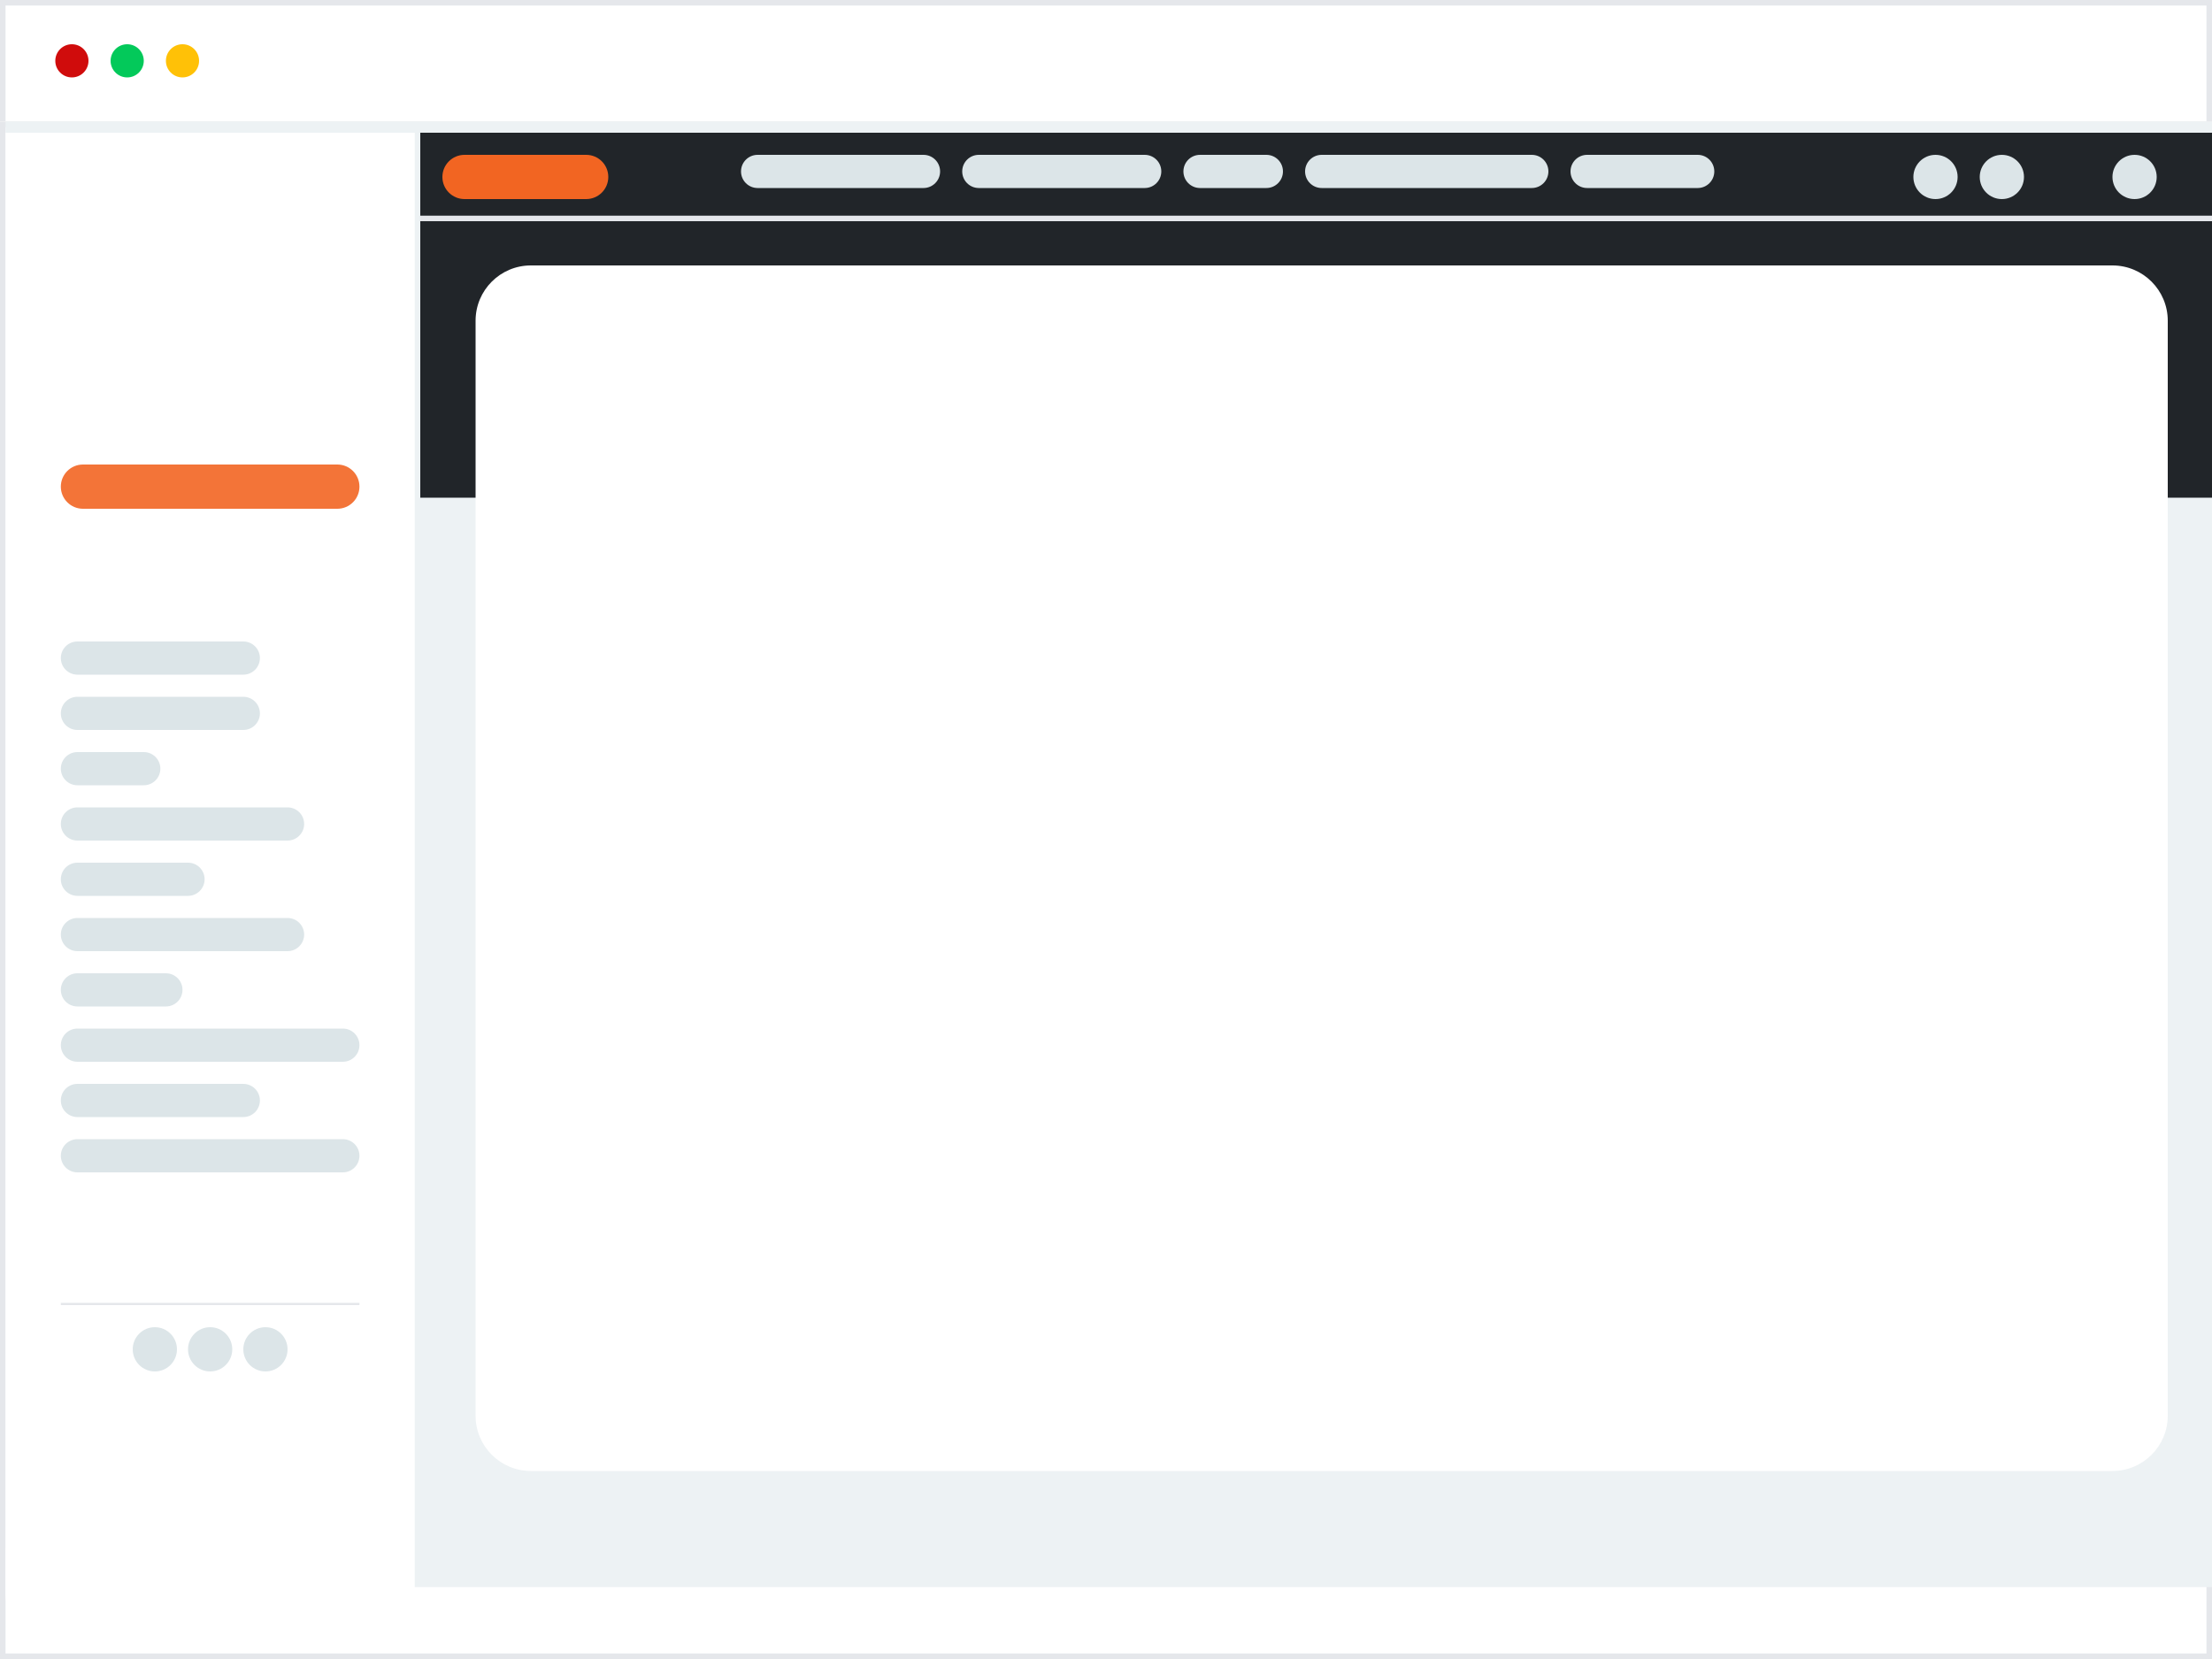
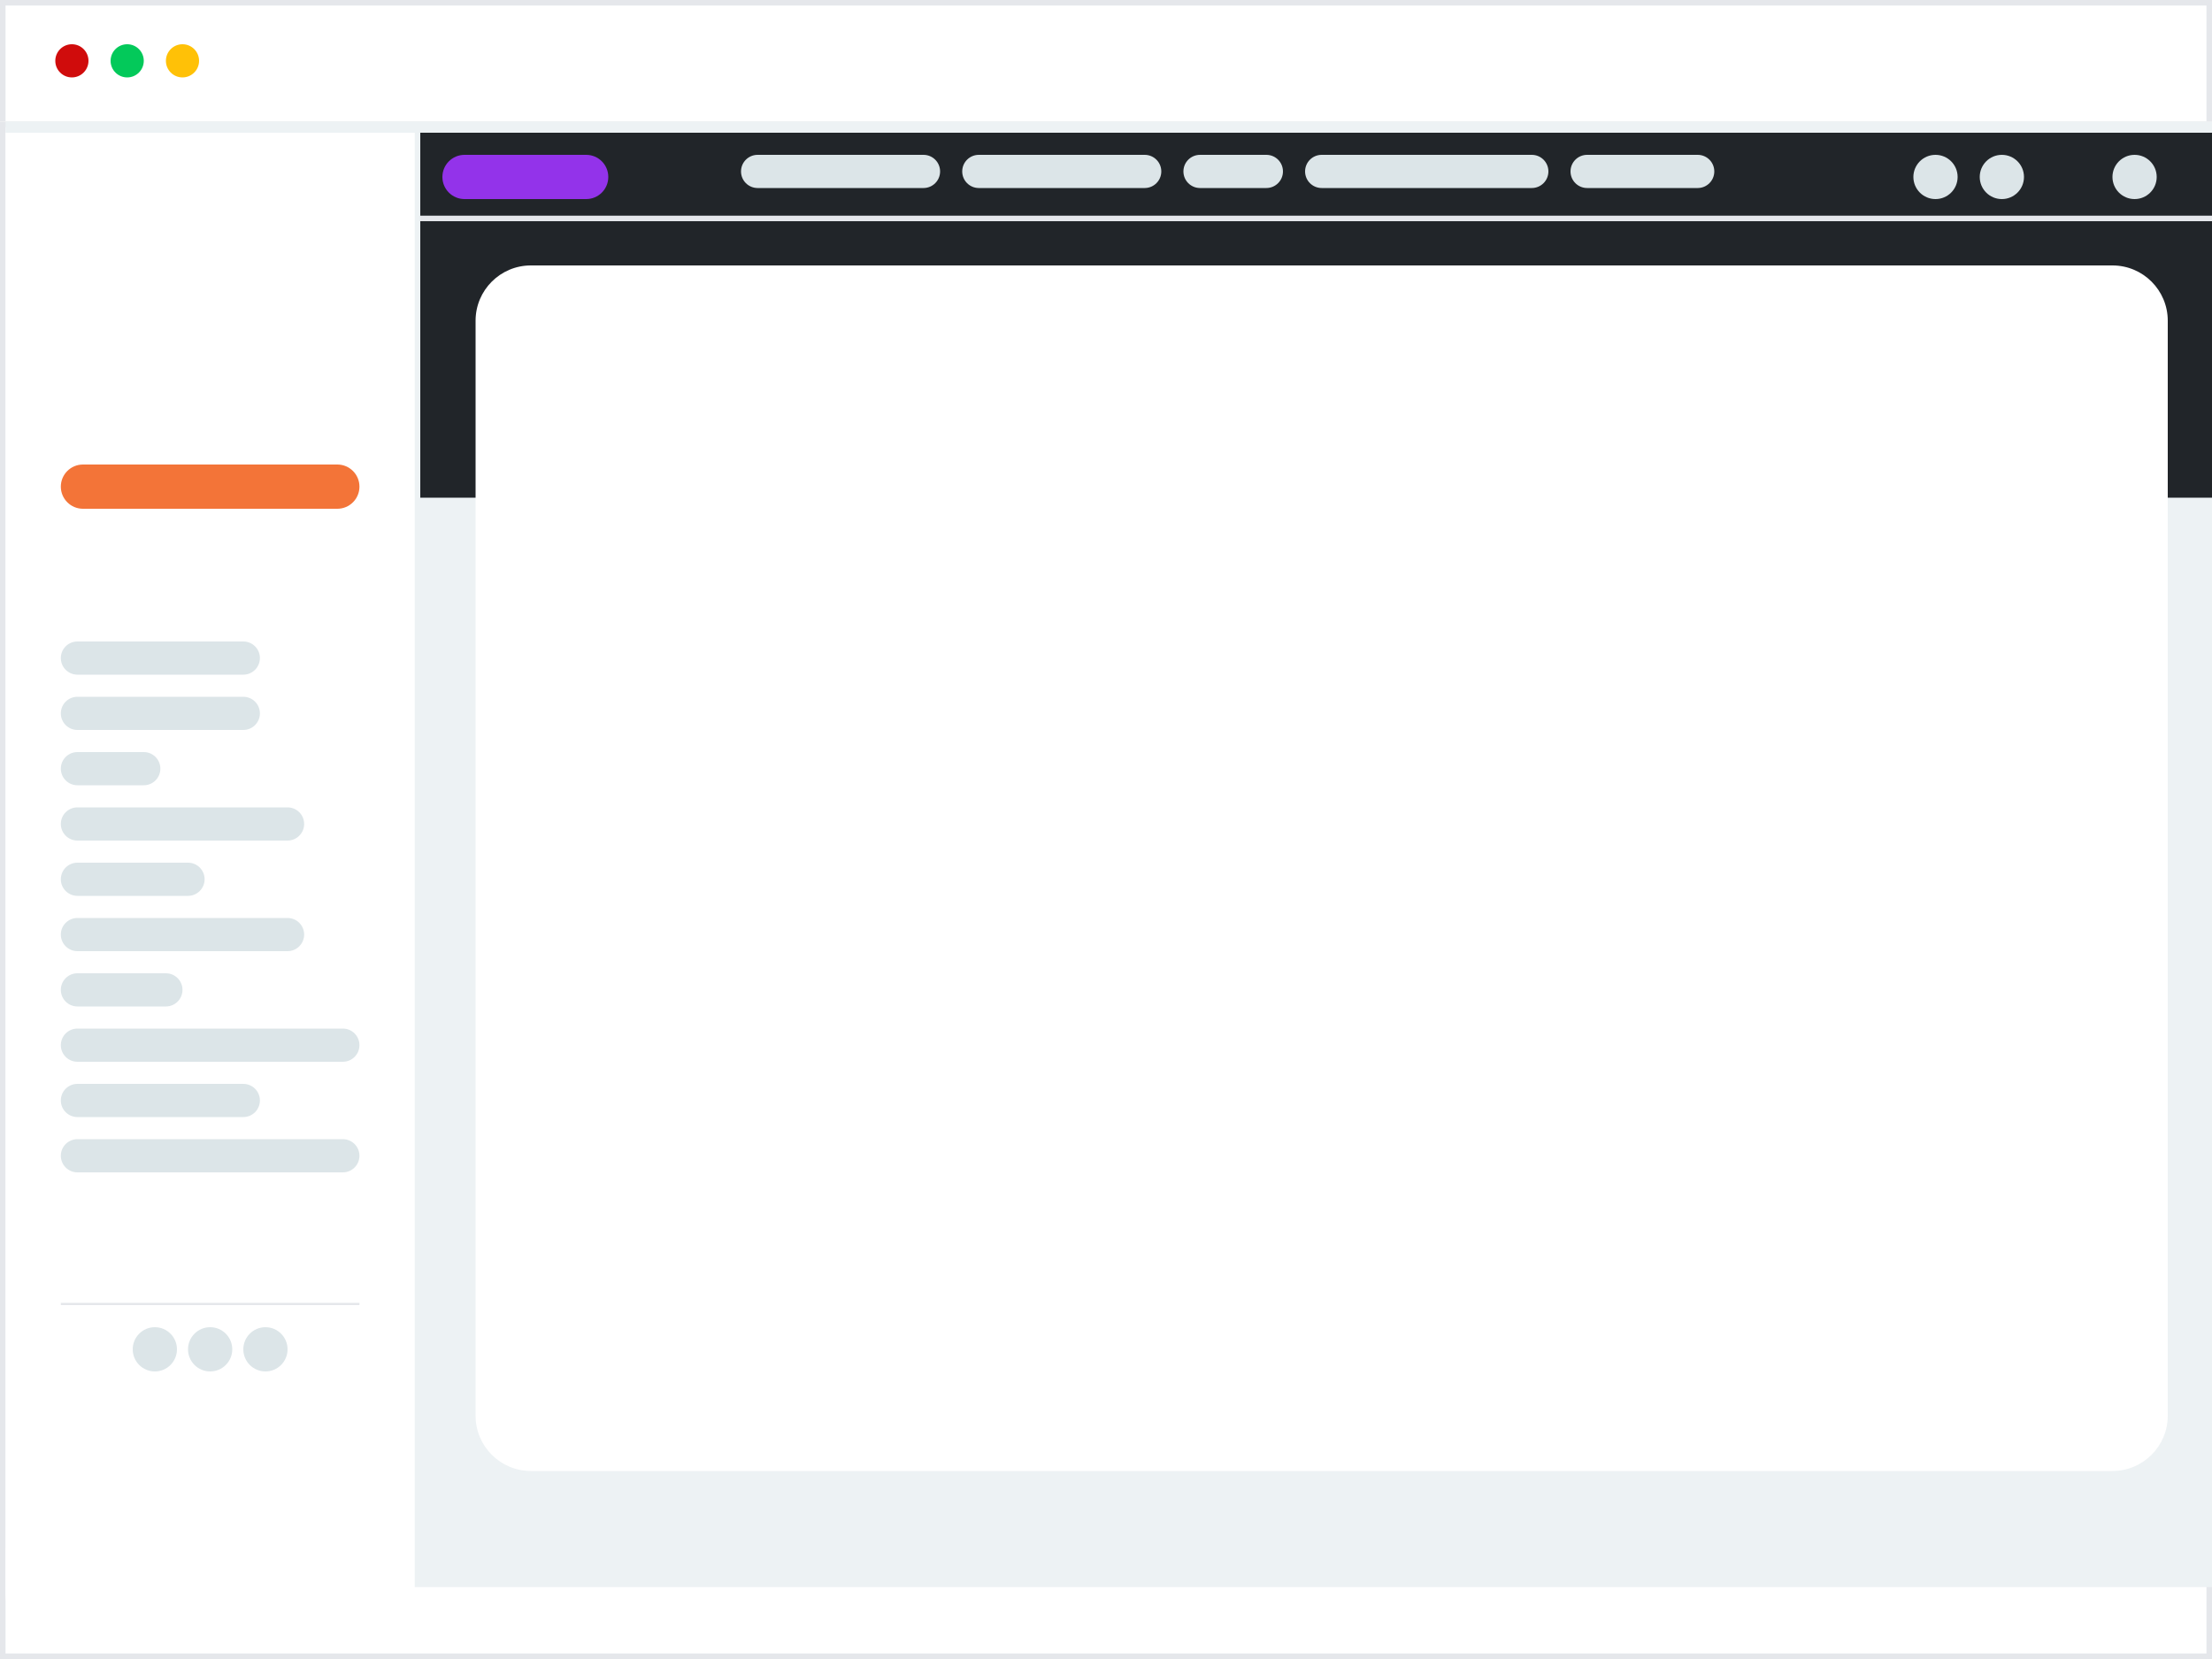
<svg xmlns="http://www.w3.org/2000/svg" width="200" height="150" viewBox="0 0 200 150" fill="none">
  <mask id="path-1-inside-1_1066_41658" fill="white">
    <path d="M0 0H200V11H0V0Z" />
  </mask>
  <path d="M0 0H200V11H0V0Z" fill="white" />
  <path d="M0 0V-0.5H-0.5V0H0ZM200 0H200.5V-0.5H200V0ZM0 0.5H200V-0.5H0V0.5ZM199.5 0V11H200.5V0H199.5ZM0.5 11V0H-0.5V11H0.5Z" fill="#E5E7EB" mask="url(#path-1-inside-1_1066_41658)" />
  <circle cx="6.5" cy="5.5" r="1.5" fill="#D00C0C" />
  <circle cx="11.5" cy="5.5" r="1.5" fill="#03C95A" />
  <circle cx="16.5" cy="5.5" r="1.5" fill="#FFC107" />
  <path d="M0.25 11.25H199.75V149.75H0.25V11.25Z" fill="white" />
  <path d="M0.25 11.25H199.75V149.75H0.25V11.25Z" stroke="#E5E7EB" stroke-width="0.5" />
  <path d="M0.5 11H200V143.5H4.5C2.291 143.5 0.5 141.709 0.5 139.5V11Z" fill="#EDF2F4" />
  <path d="M0.5 12H37.5V149H5.5C2.739 149 0.5 146.761 0.5 144V12Z" fill="white" />
  <rect x="5.5" y="42" width="27" height="4" rx="2" fill="#F37438" />
  <rect x="5.5" y="58" width="18" height="3" rx="1.5" fill="#DCE5E8" />
  <rect x="5.5" y="63" width="18" height="3" rx="1.5" fill="#DCE5E8" />
  <rect x="5.5" y="68" width="9" height="3" rx="1.5" fill="#DCE5E8" />
  <rect x="5.5" y="73" width="22" height="3" rx="1.5" fill="#DCE5E8" />
  <rect x="5.5" y="78" width="13" height="3" rx="1.5" fill="#DCE5E8" />
  <rect x="5.5" y="83" width="22" height="3" rx="1.5" fill="#DCE5E8" />
  <rect x="5.5" y="88" width="11" height="3" rx="1.5" fill="#DCE5E8" />
  <rect x="5.5" y="93" width="27" height="3" rx="1.5" fill="#DCE5E8" />
  <rect x="5.5" y="98" width="18" height="3" rx="1.5" fill="#DCE5E8" />
  <rect x="5.5" y="103" width="27" height="3" rx="1.5" fill="#DCE5E8" />
  <line x1="5.5" y1="117.9" x2="32.5" y2="117.9" stroke="#E5E7EB" stroke-width="0.2" />
  <circle cx="14" cy="122" r="2" fill="#DCE5E8" />
  <circle cx="19" cy="122" r="2" fill="#DCE5E8" />
  <circle cx="24" cy="122" r="2" fill="#DCE5E8" />
  <rect x="38" y="20" width="162" height="25" fill="#212529" />
  <rect x="43" y="24" width="153" height="109" rx="5" fill="white" />
  <mask id="path-26-inside-2_1066_41658" fill="white">
    <path d="M38 12H200V20H38V12Z" />
  </mask>
  <path d="M38 12H200V20H38V12Z" fill="#212529" />
  <path d="M200 19.5H38V20.5H200V19.5Z" fill="#E5E7EB" mask="url(#path-26-inside-2_1066_41658)" />
-   <rect x="40" y="14" width="15" height="4" rx="2" fill="#F26522" />
+   <rect x="40" y="14" width="15" height="4" rx="2" fill="#9333ea" />
  <rect x="67" y="14" width="18" height="3" rx="1.5" fill="#DCE5E8" />
  <rect x="87" y="14" width="18" height="3" rx="1.5" fill="#DCE5E8" />
  <rect x="107" y="14" width="9" height="3" rx="1.5" fill="#DCE5E8" />
  <rect x="118" y="14" width="22" height="3" rx="1.5" fill="#DCE5E8" />
  <rect x="142" y="14" width="13" height="3" rx="1.5" fill="#DCE5E8" />
  <circle cx="175" cy="16" r="2" fill="#DCE5E8" />
  <circle cx="181" cy="16" r="2" fill="#DCE5E8" />
  <circle cx="193" cy="16" r="2" fill="#DCE5E8" />
</svg>
